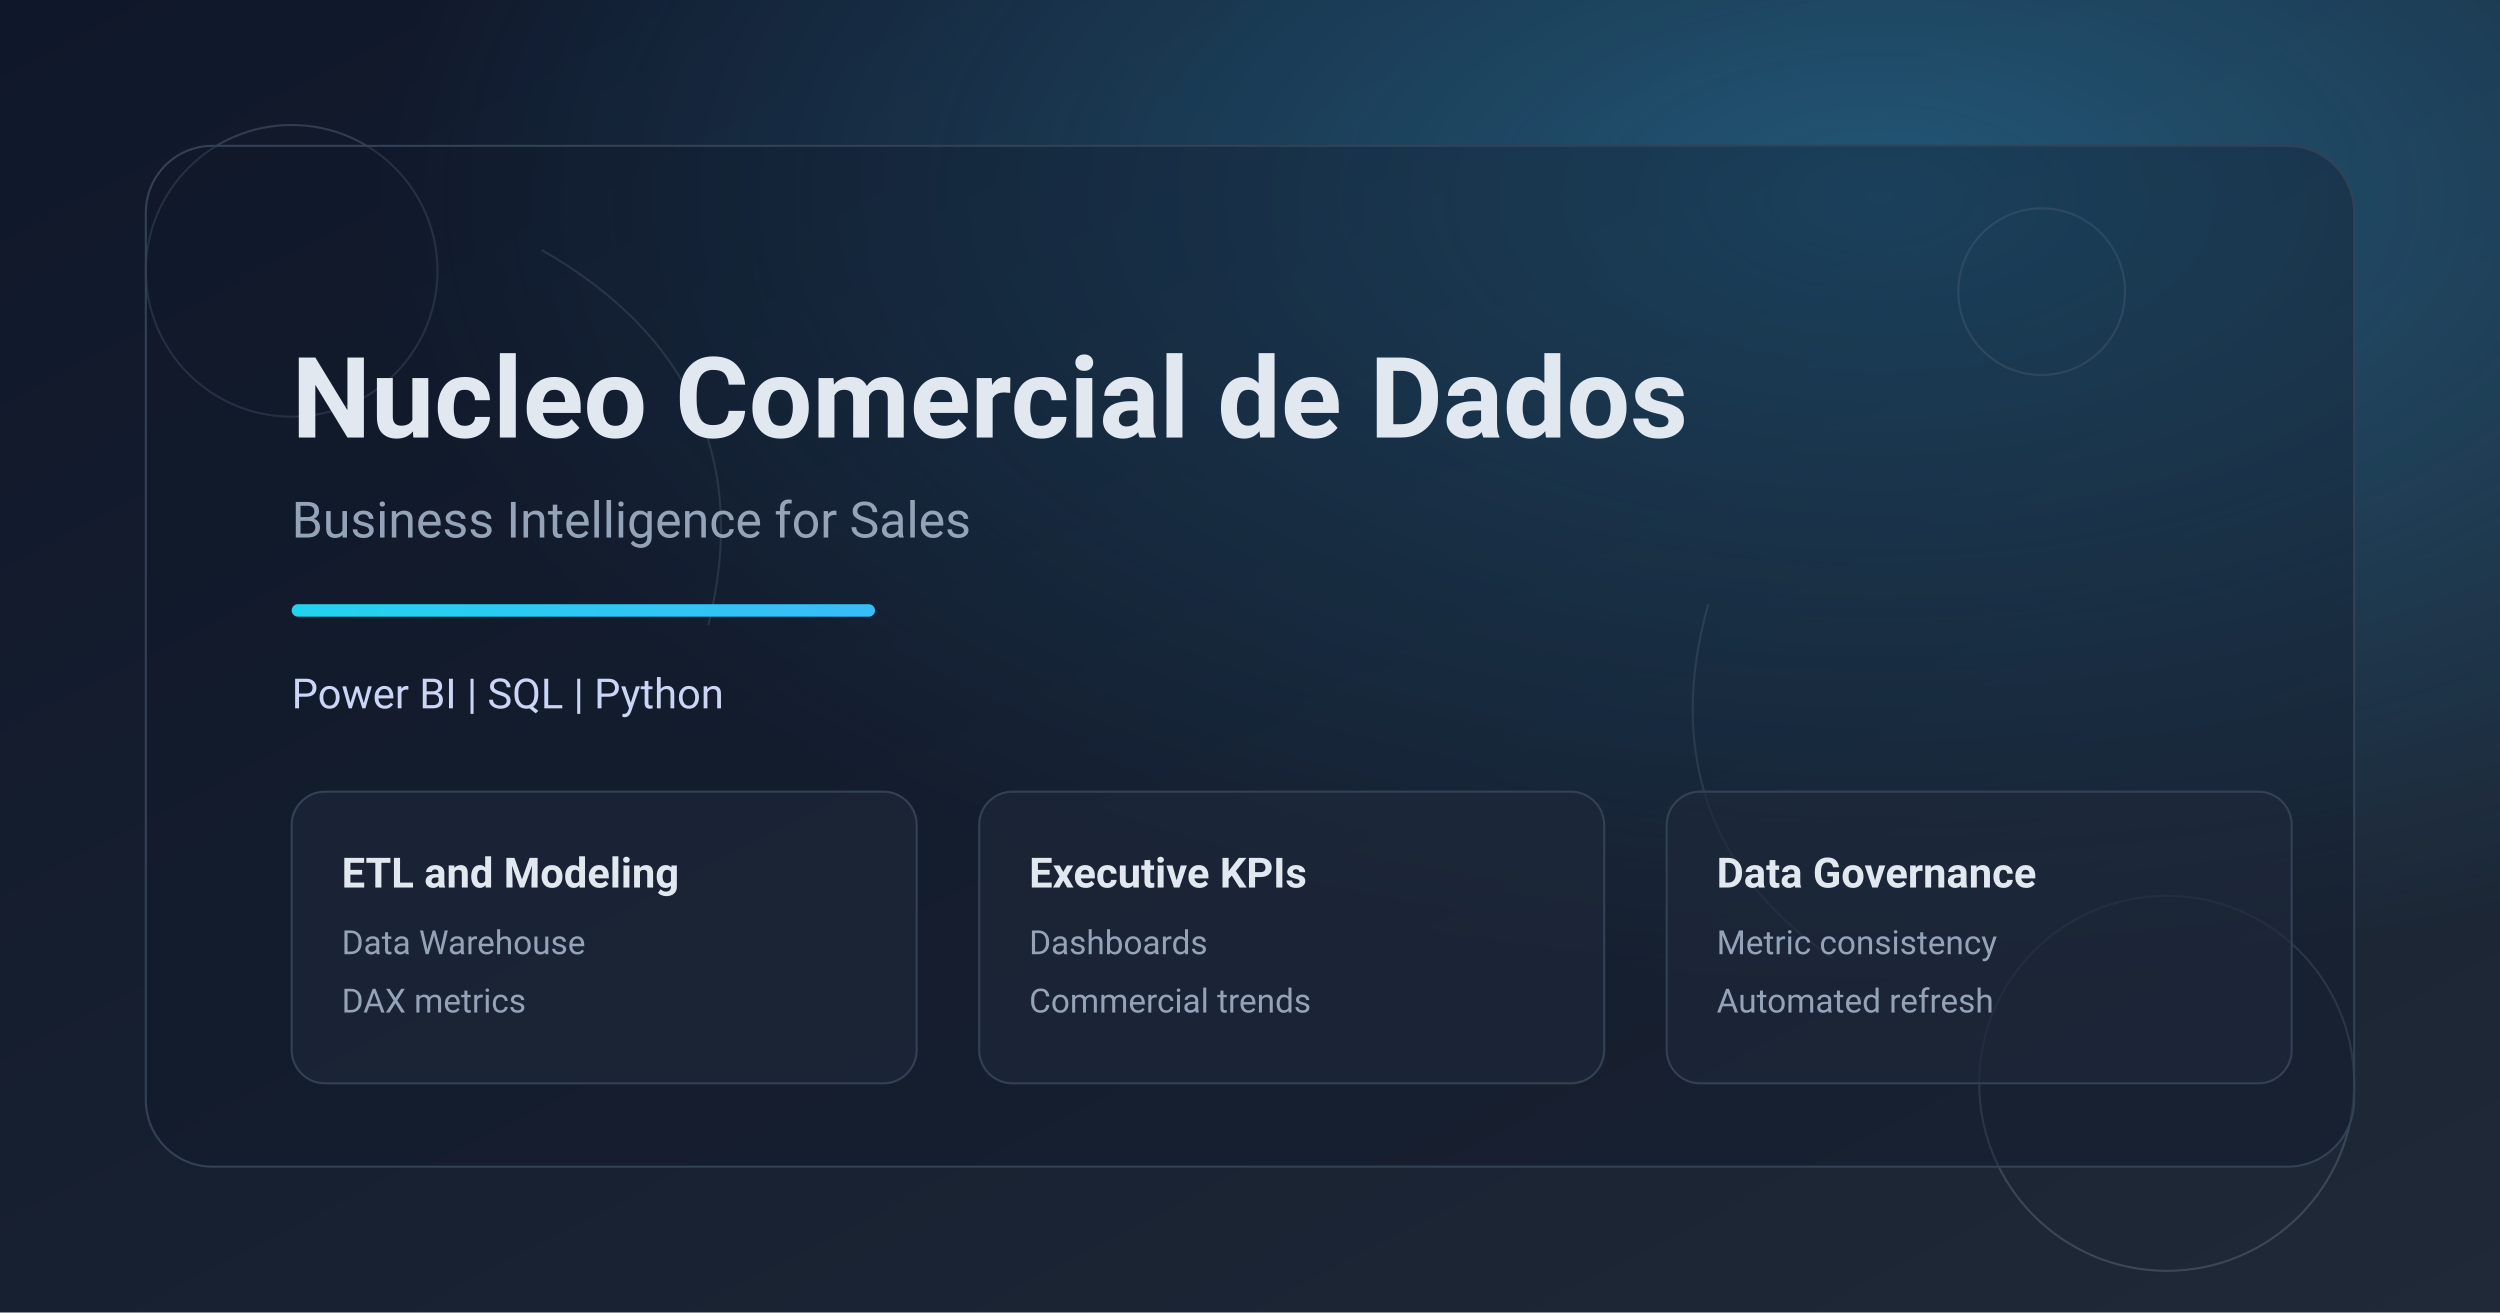
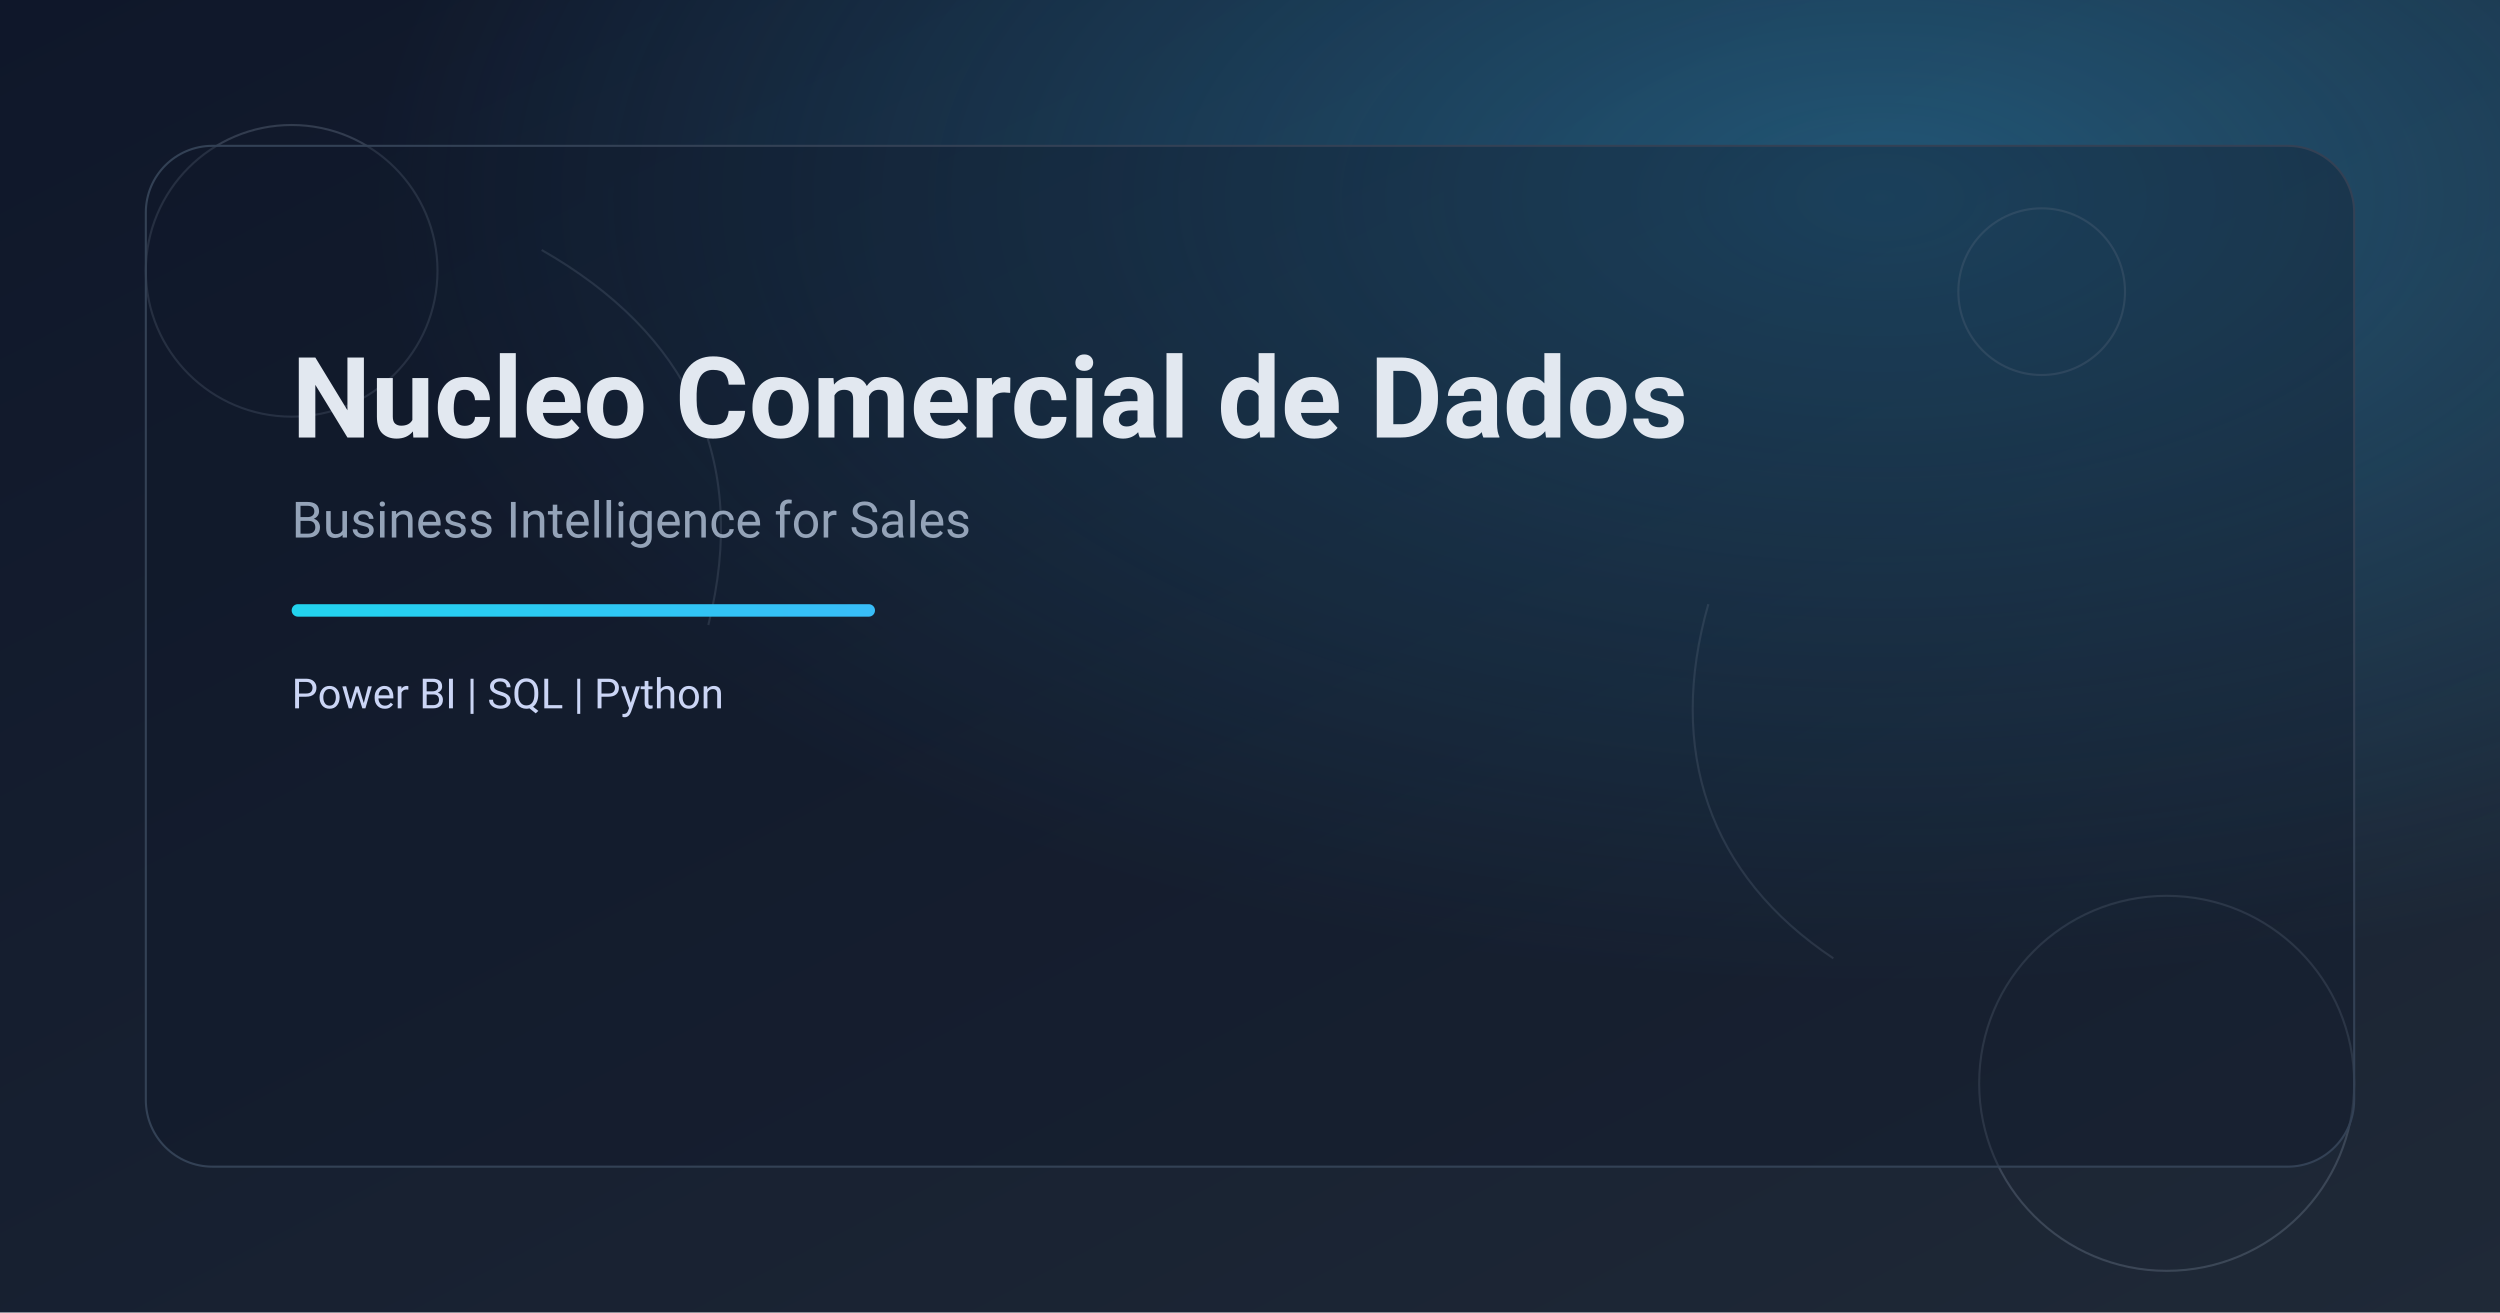
<svg xmlns="http://www.w3.org/2000/svg" width="1200" height="630" viewBox="0 0 1200 630" role="img" aria-label="Nucleo Comercial de Dados cover">
  <defs>
    <linearGradient id="bg" x1="0" y1="0" x2="1" y2="1">
      <stop offset="0%" stop-color="#0f172a" />
      <stop offset="100%" stop-color="#1f2937" />
    </linearGradient>
    <linearGradient id="accent" x1="0" y1="0" x2="1" y2="0">
      <stop offset="0%" stop-color="#22d3ee" />
      <stop offset="100%" stop-color="#38bdf8" />
    </linearGradient>
    <radialGradient id="glow" cx="75%" cy="15%" r="60%">
      <stop offset="0%" stop-color="#38bdf8" stop-opacity="0.35" />
      <stop offset="100%" stop-color="#38bdf8" stop-opacity="0" />
    </radialGradient>
  </defs>
  <rect width="1200" height="630" fill="url(#bg)" />
  <rect width="1200" height="630" fill="url(#glow)" />
  <g opacity="0.25" stroke="#94a3b8" stroke-width="1" fill="none">
    <circle cx="140" cy="130" r="70" />
    <circle cx="1040" cy="520" r="90" />
    <circle cx="980" cy="140" r="40" />
    <path d="M260 120C330 160 360 220 340 300" />
    <path d="M880 460C820 420 800 360 820 290" />
  </g>
  <rect x="70" y="70" width="1060" height="490" rx="32" fill="#0f172a" fill-opacity="0.35" stroke="#334155" />
  <text x="140" y="210" fill="#e2e8f0" font-size="54" font-family="Roboto, Arial, sans-serif" font-weight="700">
    Nucleo Comercial de Dados
  </text>
  <text x="140" y="258" fill="#94a3b8" font-size="24" font-family="Roboto, Arial, sans-serif">
    Business Intelligence for Sales
  </text>
  <rect x="140" y="290" width="280" height="6" fill="url(#accent)" rx="3" />
  <text x="140" y="340" fill="#cbd5f5" font-size="20" font-family="Roboto, Arial, sans-serif">
    Power BI | SQL | Python
  </text>
-   <g transform="translate(140 380)">
-     <rect width="300" height="140" rx="16" fill="#1e293b" fill-opacity="0.6" stroke="#334155" />
-     <text x="24" y="46" fill="#e2e8f0" font-size="20" font-family="Roboto, Arial, sans-serif" font-weight="600">
-       ETL and Modeling
-     </text>
-     <text x="24" y="78" fill="#94a3b8" font-size="16" font-family="Roboto, Arial, sans-serif">
-       Data Warehouse
-     </text>
-     <text x="24" y="106" fill="#94a3b8" font-size="16" font-family="Roboto, Arial, sans-serif">
-       DAX metrics
-     </text>
-   </g>
-   <g transform="translate(470 380)">
-     <rect width="300" height="140" rx="16" fill="#1e293b" fill-opacity="0.6" stroke="#334155" />
-     <text x="24" y="46" fill="#e2e8f0" font-size="20" font-family="Roboto, Arial, sans-serif" font-weight="600">
-       Executive KPIs
-     </text>
-     <text x="24" y="78" fill="#94a3b8" font-size="16" font-family="Roboto, Arial, sans-serif">
-       Dashboards
-     </text>
-     <text x="24" y="106" fill="#94a3b8" font-size="16" font-family="Roboto, Arial, sans-serif">
-       Commercial trends
-     </text>
-   </g>
-   <g transform="translate(800 380)">
-     <rect width="300" height="140" rx="16" fill="#1e293b" fill-opacity="0.6" stroke="#334155" />
-     <text x="24" y="46" fill="#e2e8f0" font-size="20" font-family="Roboto, Arial, sans-serif" font-weight="600">
-       Data Governance
-     </text>
-     <text x="24" y="78" fill="#94a3b8" font-size="16" font-family="Roboto, Arial, sans-serif">
-       Metric consistency
-     </text>
-     <text x="24" y="106" fill="#94a3b8" font-size="16" font-family="Roboto, Arial, sans-serif">
-       Automated refresh
-     </text>
-   </g>
</svg>
